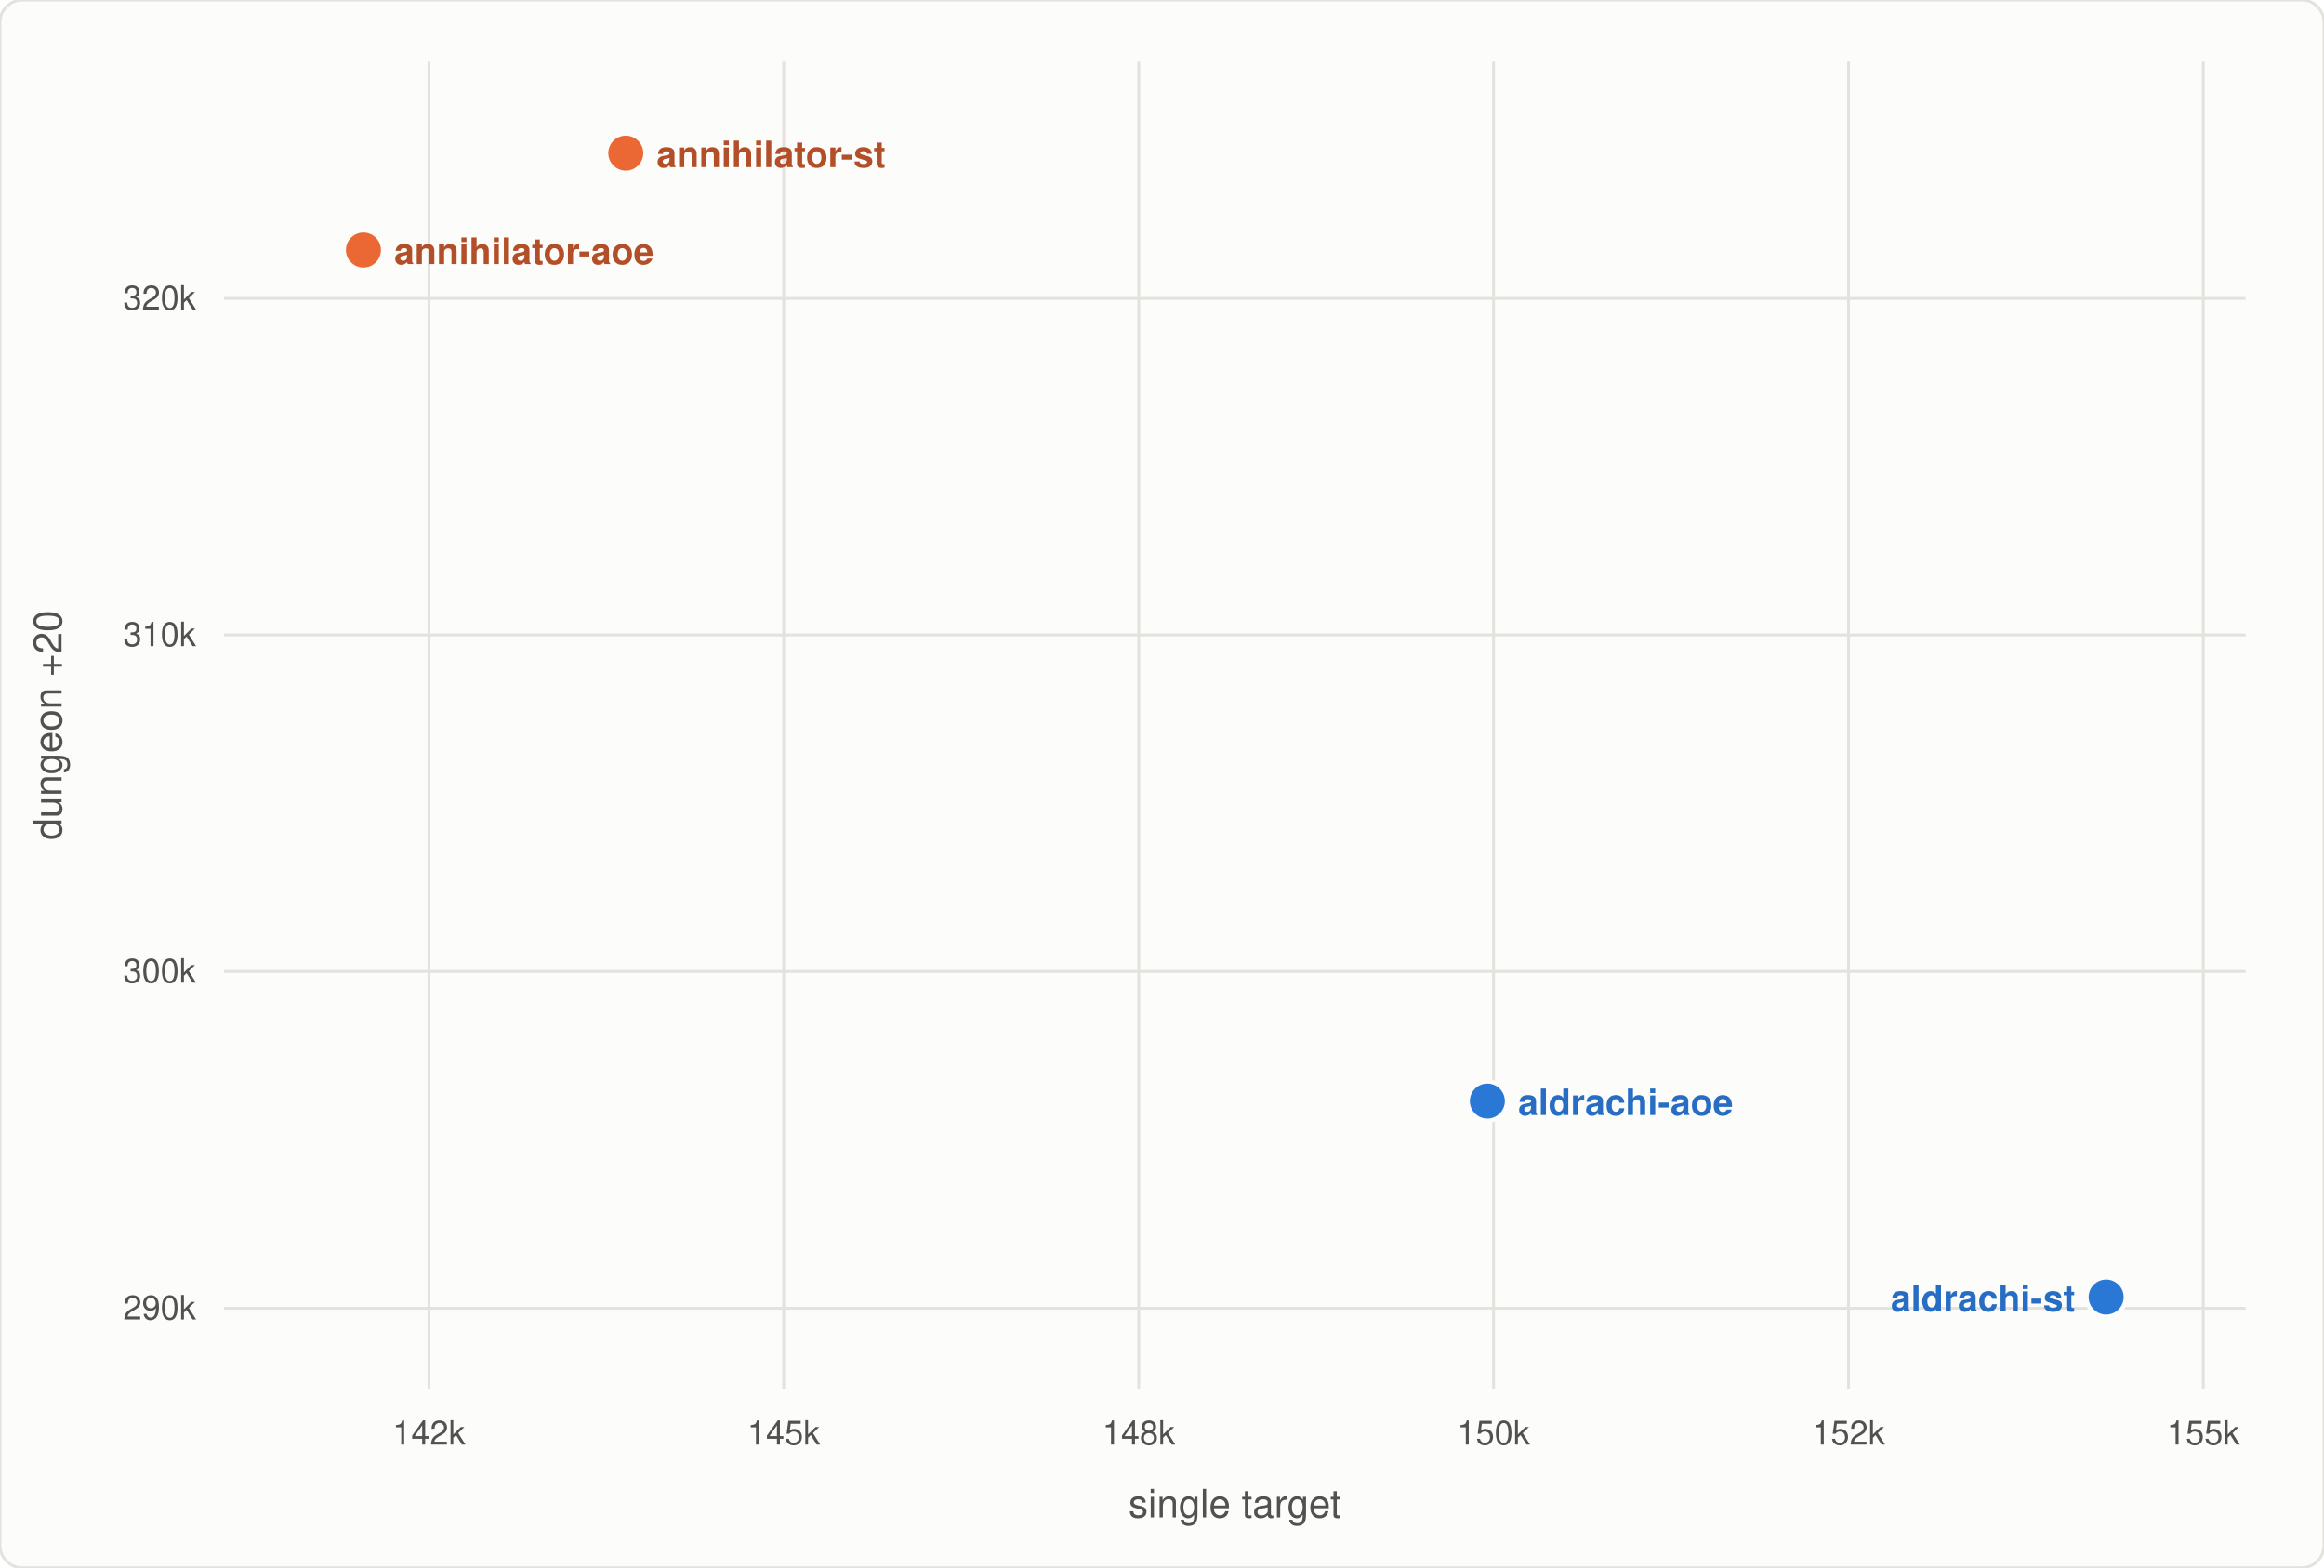
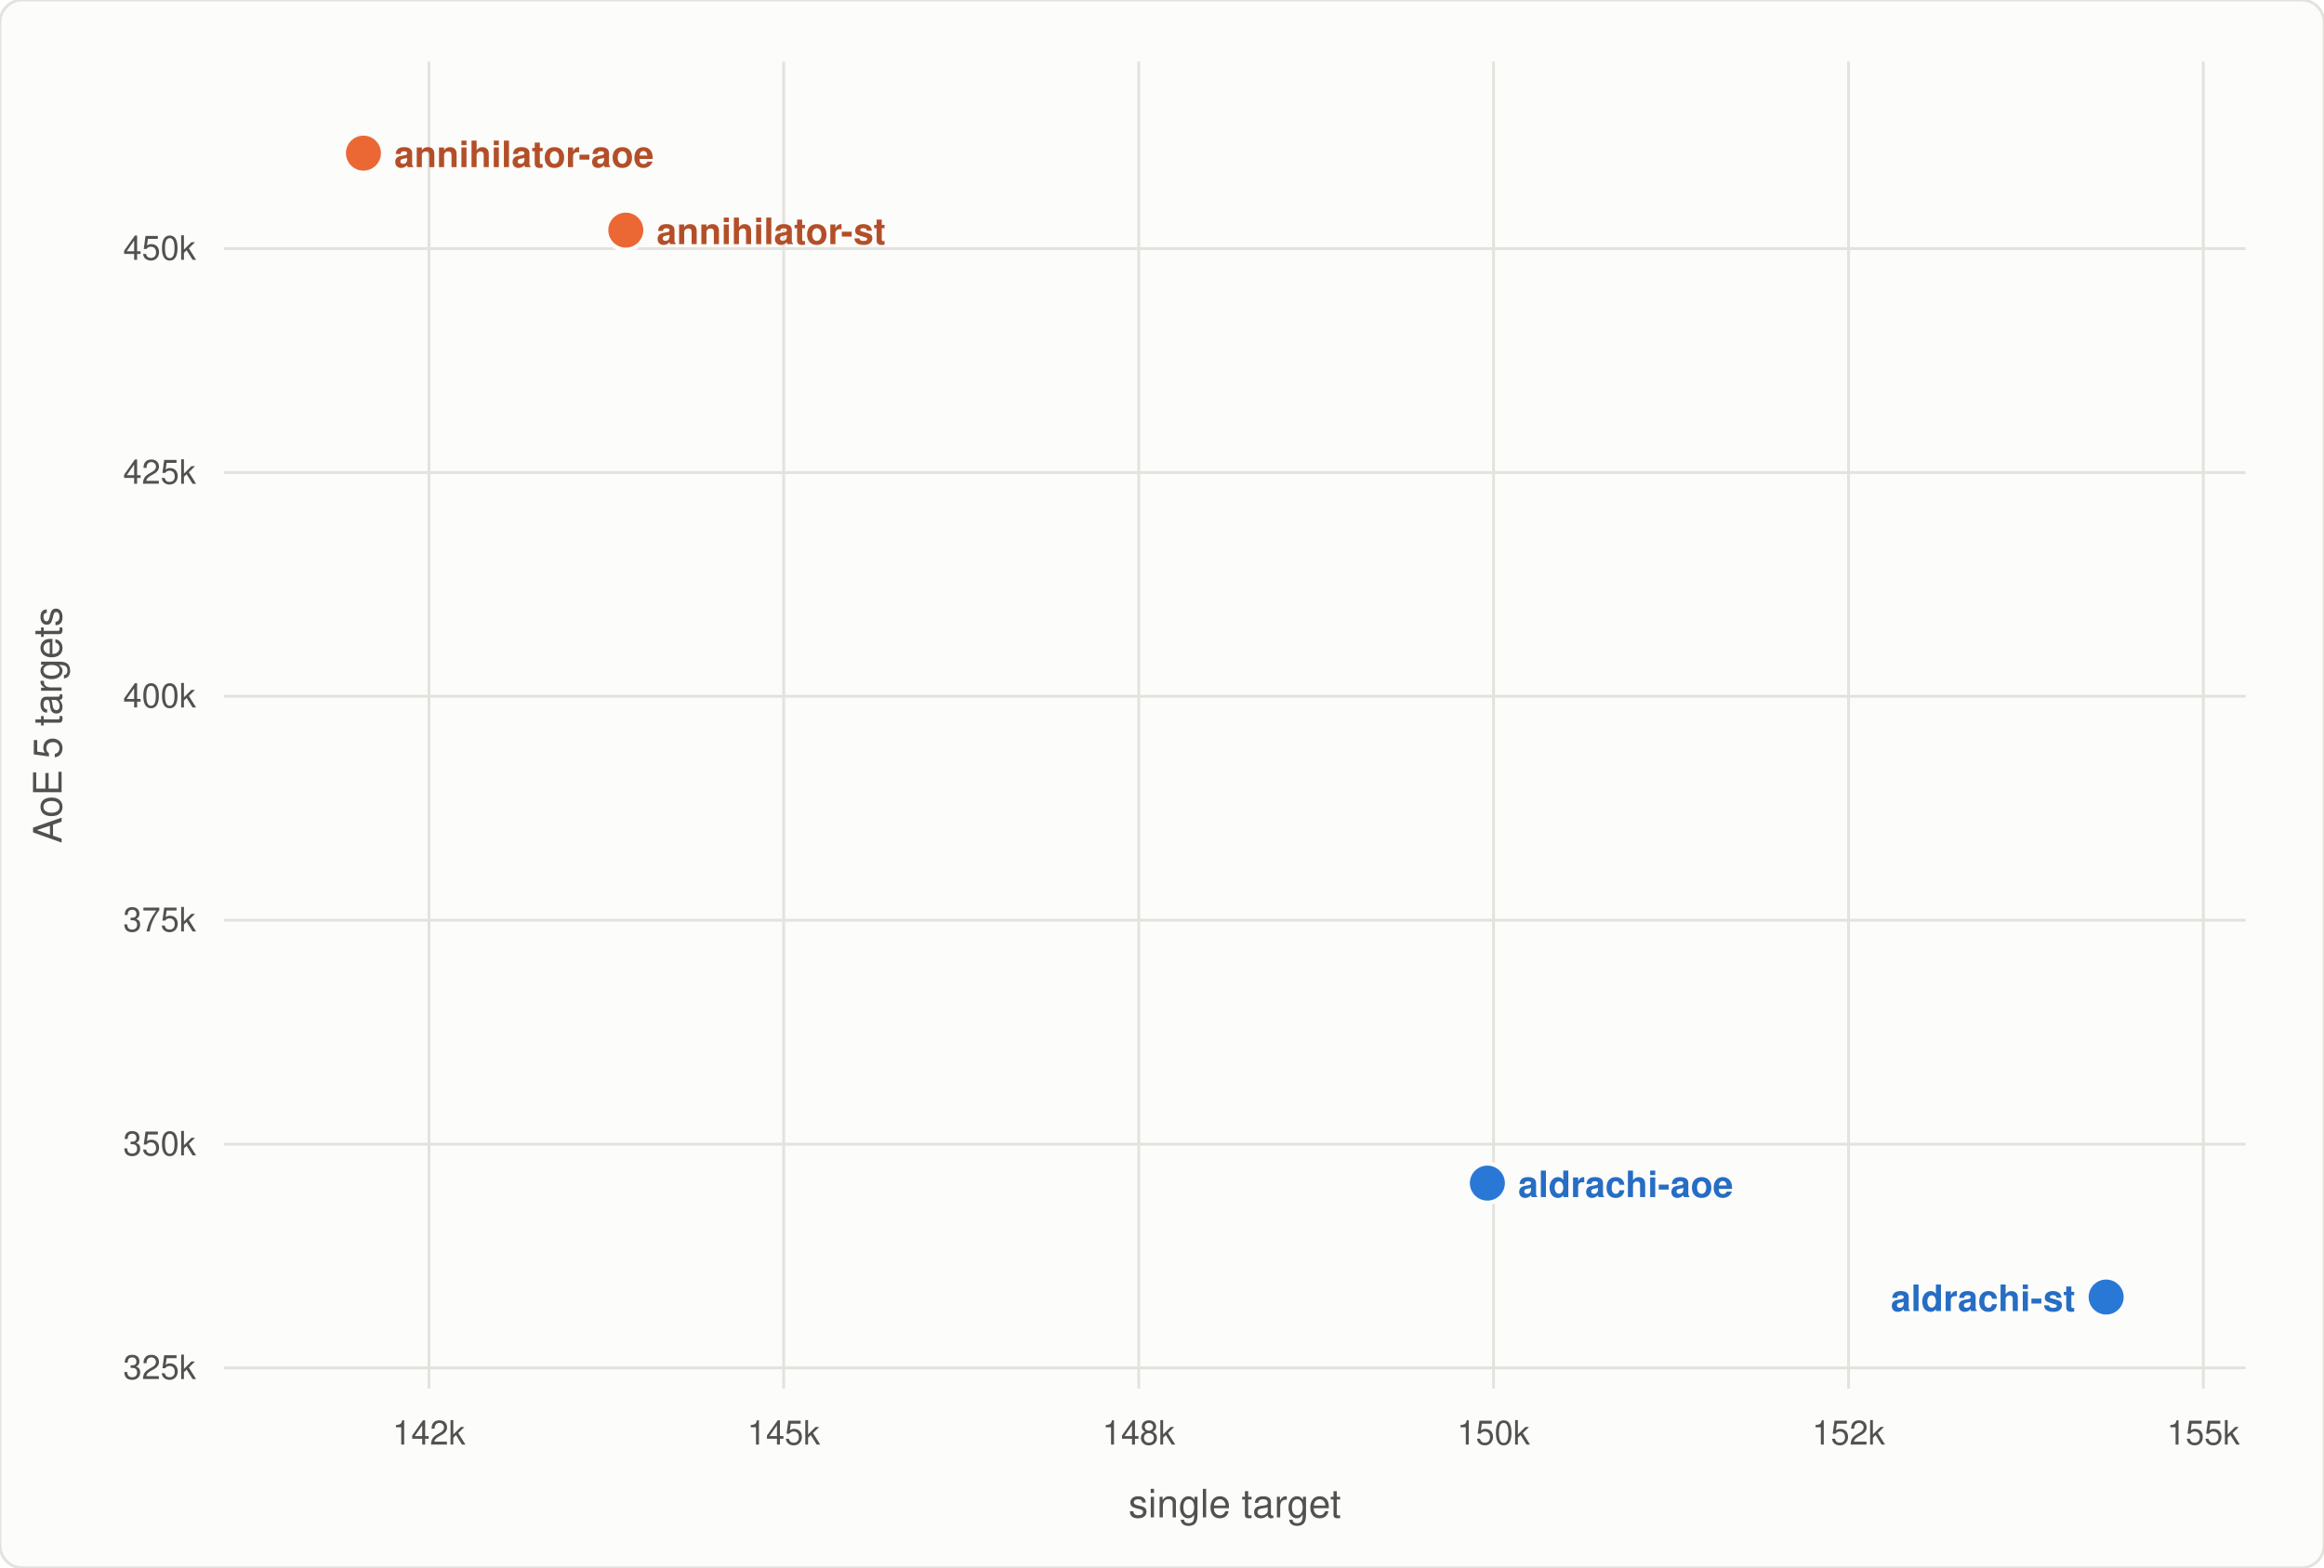
<svg xmlns="http://www.w3.org/2000/svg" viewBox="0 0 830 560" width="830" height="560" font-family="system-ui, -apple-system, Segoe UI, Helvetica, Arial, sans-serif" role="img" aria-labelledby="title desc">
  <rect width="830" height="560" rx="8" fill="#fcfcfb" stroke="#e3e2dc" />
  <line x1="153.2" x2="153.2" y1="22" y2="496" stroke="#e3e2dc" />
  <text x="153.2" y="516.0" font-size="12" fill="#52514e" text-anchor="middle">142k</text>
  <line x1="279.9" x2="279.9" y1="22" y2="496" stroke="#e3e2dc" />
  <text x="279.9" y="516.0" font-size="12" fill="#52514e" text-anchor="middle">145k</text>
  <line x1="406.7" x2="406.7" y1="22" y2="496" stroke="#e3e2dc" />
  <text x="406.7" y="516.0" font-size="12" fill="#52514e" text-anchor="middle">148k</text>
  <line x1="533.4" x2="533.4" y1="22" y2="496" stroke="#e3e2dc" />
  <text x="533.4" y="516.0" font-size="12" fill="#52514e" text-anchor="middle">150k</text>
  <line x1="660.2" x2="660.2" y1="22" y2="496" stroke="#e3e2dc" />
  <text x="660.2" y="516.0" font-size="12" fill="#52514e" text-anchor="middle">152k</text>
  <line x1="786.9" x2="786.9" y1="22" y2="496" stroke="#e3e2dc" />
  <text x="786.9" y="516.0" font-size="12" fill="#52514e" text-anchor="middle">155k</text>
-   <line x1="80" x2="802" y1="467.3" y2="467.3" stroke="#e3e2dc" />
-   <text x="70.0" y="471.3" font-size="12" fill="#52514e" text-anchor="end">290k</text>
-   <line x1="80" x2="802" y1="347.0" y2="347.0" stroke="#e3e2dc" />
-   <text x="70.0" y="351.0" font-size="12" fill="#52514e" text-anchor="end">300k</text>
-   <line x1="80" x2="802" y1="226.8" y2="226.8" stroke="#e3e2dc" />
-   <text x="70.0" y="230.8" font-size="12" fill="#52514e" text-anchor="end">310k</text>
-   <line x1="80" x2="802" y1="106.6" y2="106.6" stroke="#e3e2dc" />
-   <text x="70.0" y="110.6" font-size="12" fill="#52514e" text-anchor="end">320k</text>
+   <line x1="80" x2="802" y1="488.6" y2="488.6" stroke="#e3e2dc" />
+   <text x="70.0" y="492.6" font-size="12" fill="#52514e" text-anchor="end">325k</text>
+   <line x1="80" x2="802" y1="408.7" y2="408.7" stroke="#e3e2dc" />
+   <text x="70.0" y="412.7" font-size="12" fill="#52514e" text-anchor="end">350k</text>
+   <line x1="80" x2="802" y1="328.7" y2="328.7" stroke="#e3e2dc" />
+   <text x="70.0" y="332.7" font-size="12" fill="#52514e" text-anchor="end">375k</text>
+   <line x1="80" x2="802" y1="248.7" y2="248.7" stroke="#e3e2dc" />
+   <text x="70.0" y="252.7" font-size="12" fill="#52514e" text-anchor="end">400k</text>
+   <line x1="80" x2="802" y1="168.8" y2="168.8" stroke="#e3e2dc" />
+   <text x="70.0" y="172.8" font-size="12" fill="#52514e" text-anchor="end">425k</text>
+   <line x1="80" x2="802" y1="88.8" y2="88.8" stroke="#e3e2dc" />
+   <text x="70.0" y="92.8" font-size="12" fill="#52514e" text-anchor="end">450k</text>
  <text x="441.0" y="542.0" font-size="14" fill="#52514e" text-anchor="middle">single target</text>
-   <text x="22.0" y="259.0" font-size="14" fill="#52514e" text-anchor="middle" transform="rotate(-90 22 259.0)">dungeon +20</text>
+   <text x="22.0" y="259.0" font-size="14" fill="#52514e" text-anchor="middle" transform="rotate(-90 22 259.0)">AoE 5 targets</text>
  <g class="build">
    <circle cx="752.2" cy="463.3" r="7" fill="#2a78d6" stroke="#fcfcfb" stroke-width="1.5" />
    <text x="741.2" y="468.3" font-size="13" fill="#266dc3" text-anchor="end" font-weight="600">aldrachi-st</text>
  </g>
  <g class="build">
-     <circle cx="531.2" cy="393.3" r="7" fill="#2a78d6" stroke="#fcfcfb" stroke-width="1.5" />
-     <text x="542.2" y="398.3" font-size="13" fill="#266dc3" text-anchor="start" font-weight="600">aldrachi-aoe</text>
+     <circle cx="531.2" cy="422.6" r="7" fill="#2a78d6" stroke="#fcfcfb" stroke-width="1.5" />
+     <text x="542.2" y="427.6" font-size="13" fill="#266dc3" text-anchor="start" font-weight="600">aldrachi-aoe</text>
  </g>
  <g class="build">
-     <circle cx="223.5" cy="54.7" r="7" fill="#eb6834" stroke="#fcfcfb" stroke-width="1.5" />
-     <text x="234.5" y="59.7" font-size="13" fill="#b34f28" text-anchor="start" font-weight="600">annihilator-st</text>
+     <circle cx="223.5" cy="82.2" r="7" fill="#eb6834" stroke="#fcfcfb" stroke-width="1.5" />
+     <text x="234.5" y="87.2" font-size="13" fill="#b34f28" text-anchor="start" font-weight="600">annihilator-st</text>
  </g>
  <g class="build">
-     <circle cx="129.8" cy="89.3" r="7" fill="#eb6834" stroke="#fcfcfb" stroke-width="1.5" />
-     <text x="140.8" y="94.3" font-size="13" fill="#b34f28" text-anchor="start" font-weight="600">annihilator-aoe</text>
+     <circle cx="129.8" cy="54.7" r="7" fill="#eb6834" stroke="#fcfcfb" stroke-width="1.5" />
+     <text x="140.8" y="59.7" font-size="13" fill="#b34f28" text-anchor="start" font-weight="600">annihilator-aoe</text>
  </g>
</svg>
